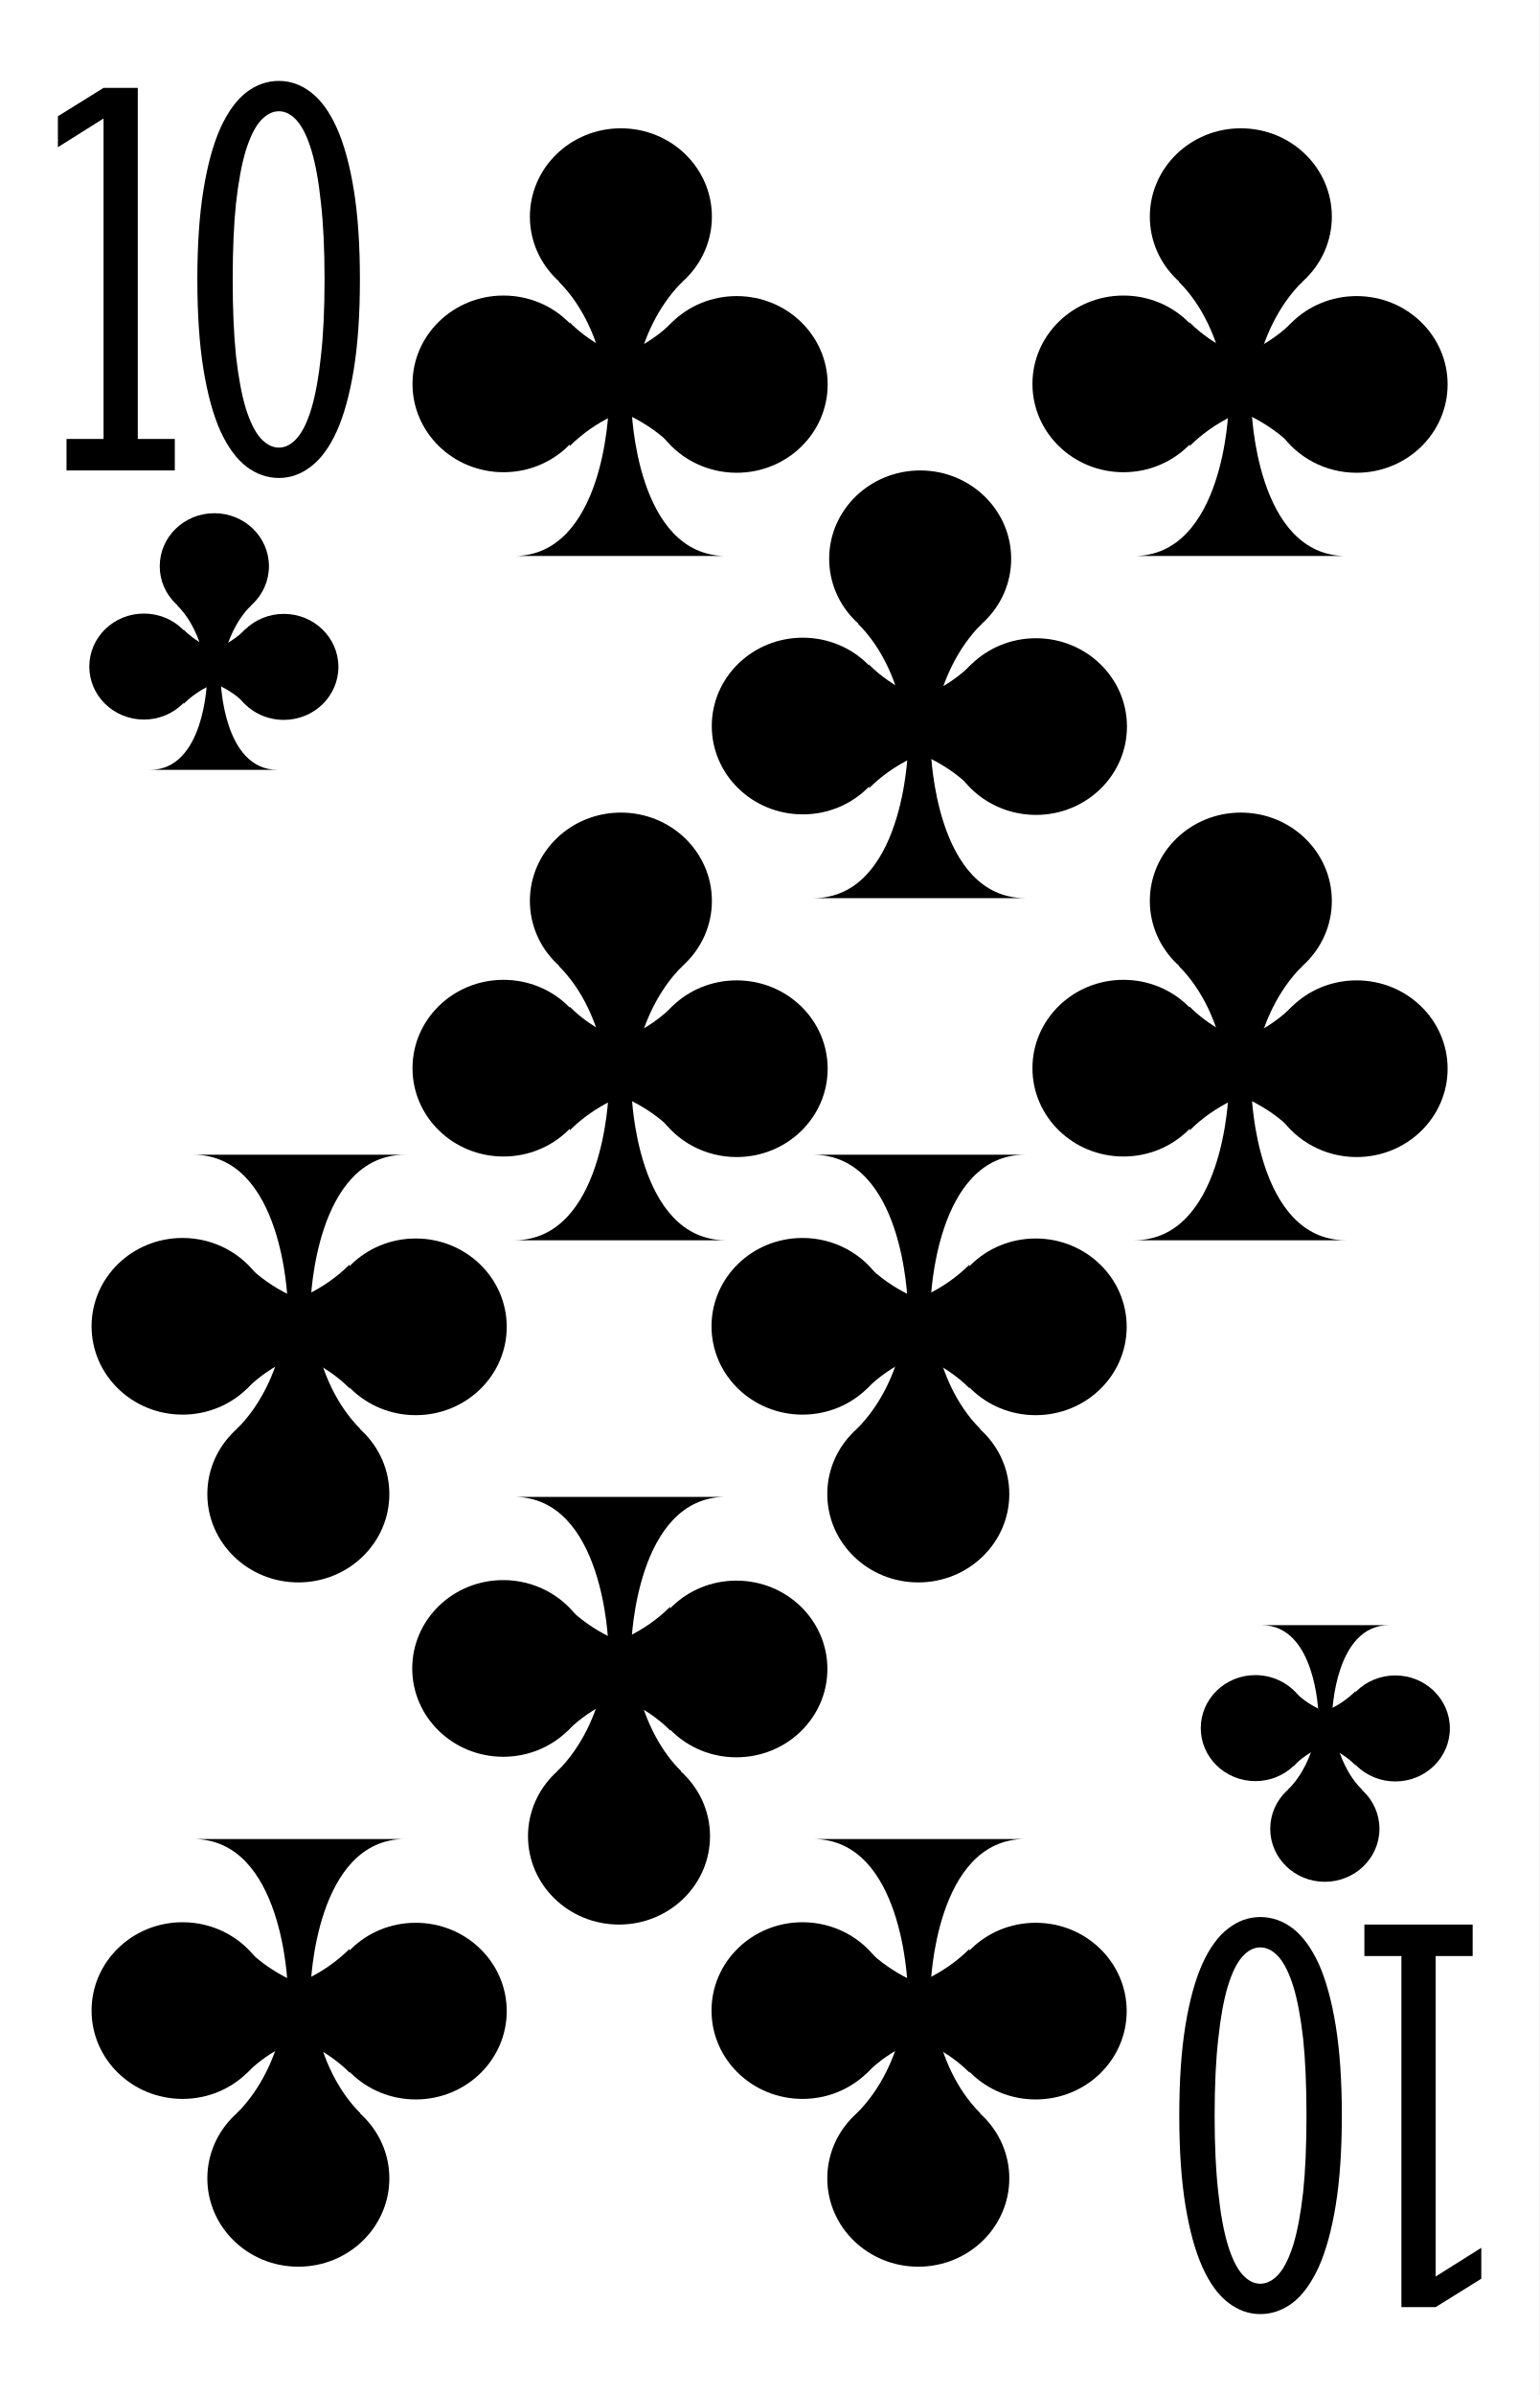
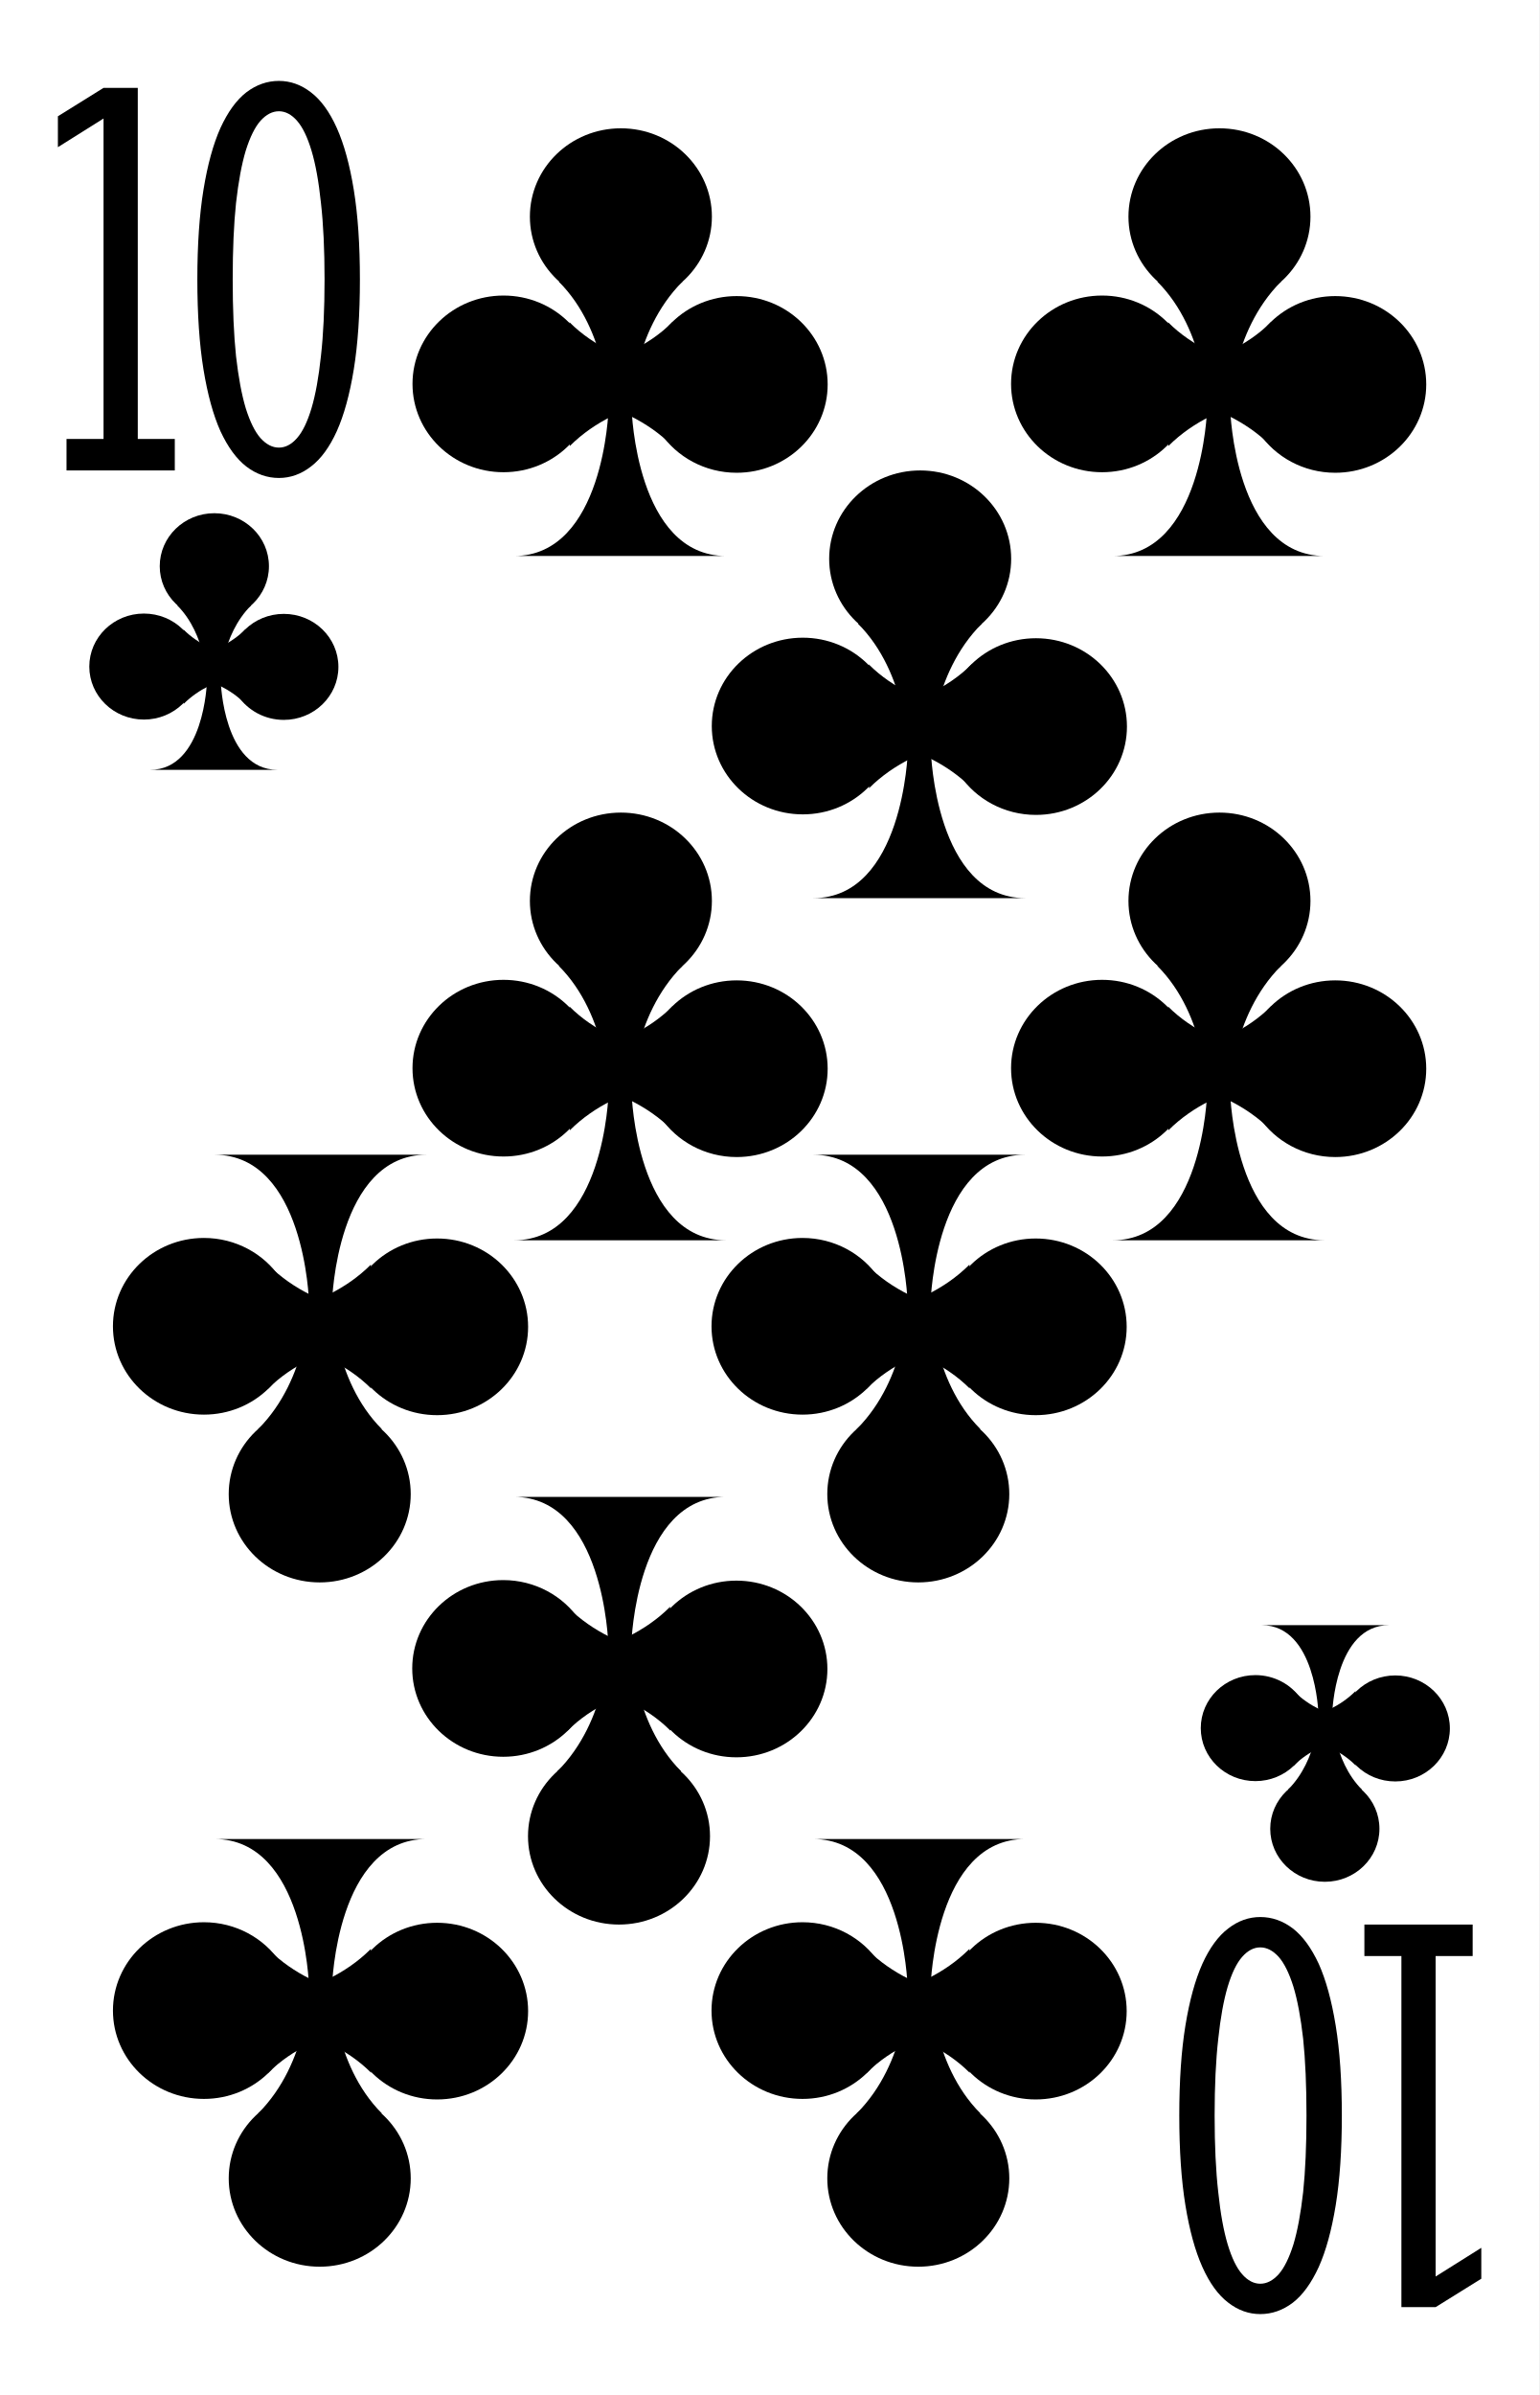
- <svg xmlns="http://www.w3.org/2000/svg" version="1.1" width="57.15mm" height="88.9mm" viewBox="0 0 57.15 88.9" id="svg24051">
-   <g transform="matrix(1,0,0,1,324.7571,65.70596)">
-     <g transform="matrix(0.264485,0,0,0.264485,-604.1042,-3.195429)" id="g16676">
+ <svg xmlns="http://www.w3.org/2000/svg" version="1.1" width="57.15mm" height="88.9mm" viewBox="0 0 57.15 88.9" id="svg4919">
+   <g transform="matrix(1,0,0,1,-83.75953,91.10597)">
+     <g transform="matrix(0.264485,0,0,0.264485,-195.5876,-28.59544)" id="g3846">
      <rect y="-236.348" x="1056.193" height="336.125" width="216.08" id="rect16675" style="display:inline;opacity:1;fill:#ffffff;fill-opacity:1;stroke:none;stroke-width:0.133;stroke-linecap:butt;stroke-linejoin:miter;stroke-miterlimit:47.146;stroke-dasharray:none;stroke-dashoffset:0;stroke-opacity:1;paint-order:markers fill stroke" />
      <g id="text16683" style="font-style:normal;font-variant:normal;font-weight:normal;font-stretch:normal;font-size:80.03px;line-height:125%;font-family:'Stint Ultra Condensed';-inkscape-font-specification:'Stint Ultra Condensed, ';font-variant-ligatures:normal;font-variant-caps:normal;font-variant-numeric:normal;font-feature-settings:normal;text-align:center;letter-spacing:0px;word-spacing:0px;writing-mode:lr-tb;text-anchor:middle;display:inline;fill:#000000;fill-opacity:1;stroke:none;stroke-width:1" aria-label="10" transform="translate(-2088.776,79.83975)">
        <path id="path12752" style="font-style:normal;font-variant:normal;font-weight:normal;font-stretch:normal;font-size:80.03px;font-family:'Stint Ultra Condensed';-inkscape-font-specification:'Stint Ultra Condensed, ';text-align:center;text-anchor:middle;stroke-width:1" d="m 3154.308,-254.579 h 5.197 v -44.978 l -6.409,4.025 v -4.338 l 6.409,-3.986 h 4.806 v 49.276 h 5.197 v 4.416 h -15.201 z" />
        <path id="path12754" style="font-style:normal;font-variant:normal;font-weight:normal;font-stretch:normal;font-size:80.03px;font-family:'Stint Ultra Condensed';-inkscape-font-specification:'Stint Ultra Condensed, ';text-align:center;text-anchor:middle;stroke-width:1" d="m 3195.495,-276.97 q 0,7.346 -0.86,12.622 -0.86,5.275 -2.384,8.675 -1.524,3.361 -3.634,4.963 -2.071,1.602 -4.494,1.602 -2.462,0 -4.572,-1.602 -2.071,-1.602 -3.634,-4.963 -1.524,-3.4 -2.384,-8.675 -0.86,-5.275 -0.86,-12.622 0,-7.307 0.86,-12.583 0.86,-5.275 2.384,-8.675 1.563,-3.4 3.634,-5.002 2.11,-1.602 4.572,-1.602 2.423,0 4.494,1.602 2.11,1.602 3.634,5.002 1.524,3.4 2.384,8.675 0.86,5.275 0.86,12.583 z m -4.963,0 q 0,-6.291 -0.508,-10.746 -0.469,-4.494 -1.329,-7.346 -0.86,-2.853 -2.032,-4.181 -1.172,-1.329 -2.54,-1.329 -1.368,0 -2.579,1.329 -1.172,1.329 -2.071,4.181 -0.86,2.853 -1.368,7.346 -0.469,4.455 -0.469,10.746 0,6.291 0.469,10.785 0.508,4.455 1.368,7.307 0.899,2.853 2.071,4.181 1.211,1.329 2.579,1.329 1.368,0 2.54,-1.329 1.172,-1.329 2.032,-4.181 0.86,-2.892 1.329,-7.346 0.508,-4.455 0.508,-10.746 z" />
      </g>
      <g id="text16703" style="font-style:normal;font-variant:normal;font-weight:normal;font-stretch:normal;font-size:80.03px;line-height:125%;font-family:'Stint Ultra Condensed';-inkscape-font-specification:'Stint Ultra Condensed, ';font-variant-ligatures:normal;font-variant-caps:normal;font-variant-numeric:normal;font-feature-settings:normal;text-align:center;letter-spacing:0px;word-spacing:0px;writing-mode:lr-tb;text-anchor:middle;display:inline;fill:#000000;fill-opacity:1;stroke:none;stroke-width:1" transform="rotate(180,-1044.388,39.91988)" aria-label="10">
        <path id="path12747" style="font-style:normal;font-variant:normal;font-weight:normal;font-stretch:normal;font-size:80.03px;font-family:'Stint Ultra Condensed';-inkscape-font-specification:'Stint Ultra Condensed, ';text-align:center;text-anchor:middle;stroke-width:1" d="m -3351.71,41.672 h 5.197 V -3.306 l -6.409,4.025 V -3.619 l 6.409,-3.986 h 4.806 V 41.672 h 5.197 v 4.416 h -15.201 z" />
        <path id="path12749" style="font-style:normal;font-variant:normal;font-weight:normal;font-stretch:normal;font-size:80.03px;font-family:'Stint Ultra Condensed';-inkscape-font-specification:'Stint Ultra Condensed, ';text-align:center;text-anchor:middle;stroke-width:1" d="m -3310.523,19.281 q 0,7.346 -0.86,12.622 -0.86,5.275 -2.384,8.675 -1.524,3.361 -3.634,4.963 -2.071,1.602 -4.494,1.602 -2.462,0 -4.572,-1.602 -2.071,-1.602 -3.634,-4.963 -1.524,-3.4 -2.384,-8.675 -0.86,-5.275 -0.86,-12.622 0,-7.307 0.86,-12.583 0.86,-5.275 2.384,-8.675 1.563,-3.4 3.634,-5.002 2.11,-1.602 4.572,-1.602 2.423,0 4.494,1.602 2.11,1.602 3.634,5.002 1.524,3.4 2.384,8.675 0.86,5.275 0.86,12.583 z m -4.963,0 q 0,-6.291 -0.508,-10.746 -0.469,-4.494 -1.329,-7.346 -0.86,-2.853 -2.032,-4.181 -1.172,-1.329 -2.54,-1.329 -1.368,0 -2.579,1.329 -1.172,1.329 -2.071,4.181 -0.86,2.853 -1.368,7.346 -0.469,4.455 -0.469,10.746 0,6.291 0.469,10.785 0.508,4.455 1.368,7.307 0.899,2.853 2.071,4.181 1.211,1.329 2.579,1.329 1.368,0 2.54,-1.329 1.172,-1.329 2.032,-4.181 0.86,-2.892 1.329,-7.346 0.508,-4.455 0.508,-10.746 z" />
      </g>
      <g style="display:inline;stroke-width:0.635" transform="matrix(-3.779743,0,0,-3.779743,1143.244,-188.3302)" id="g16791">
        <path style="stroke-width:0.635" d="m 3.35,4.66 c 0,-1.81 -1.51,-3.28 -3.38,-3.28 -1.87,0 -3.38,1.47 -3.38,3.28 0,1.81 1.51,3.28 3.38,3.28 1.87,0 3.38,-1.47 3.38,-3.28 z" id="path16777" />
        <path style="stroke-width:0.635" d="m 7.71,-1.55 c 0,-1.81 -1.51,-3.28 -3.38,-3.28 -1.87,0 -3.38,1.47 -3.38,3.28 0,1.81 1.51,3.28 3.38,3.28 1.87,0 3.38,-1.47 3.38,-3.28 z" id="path16779" />
        <path style="stroke-width:0.635" d="m -0.95,-1.57 c 0,-0.66 -0.2,-1.28 -0.55,-1.8 -0.6,-0.89 -1.65,-1.48 -2.83,-1.48 -1.87,0 -3.38,1.47 -3.38,3.28 0,1.81 1.51,3.28 3.38,3.28 1.87,0 3.38,-1.47 3.38,-3.28 z" id="path16781" />
        <path style="stroke-width:0.635" d="m 3.94,-7.94 c -1.67,0 -2.55,1.36 -3.01,2.72 -0.46,1.36 -0.5,2.72 -0.5,2.72 h -0.86 c 0,0 -0.16,-5.43 -3.5,-5.44 z" id="path16783" />
        <path style="stroke-width:0.635" d="m -2.32,2.25 c 1.9,-1.9 1.9,-4.75 1.9,-4.75 l 0.85,-0.01 c 0,0 0,2.91 1.85,4.76" id="path16785" />
        <path style="stroke-width:0.635" d="m -1.94,-3.85 c 1.9,1.9 4.75,1.9 4.75,1.9 v 0.85 c 0,0 -2.91,0 -4.76,1.85" id="path16787" />
        <path style="stroke-width:0.635" d="m 1.87,-3.86 c -1.9,1.9 -4.75,1.9 -4.75,1.9 v 0.85 c 0,0 2.91,0 4.76,1.85" id="path16789" />
      </g>
-       <g id="g17085" transform="matrix(-3.779743,0,0,-3.779743,1230.276,-188.3302)" style="display:inline;stroke-width:0.635">
+       <g id="g17085" transform="matrix(-3.779743,0,0,-3.779743,1227.275,-188.3302)" style="display:inline;stroke-width:0.635">
        <path id="path17071" d="m 3.35,4.66 c 0,-1.81 -1.51,-3.28 -3.38,-3.28 -1.87,0 -3.38,1.47 -3.38,3.28 0,1.81 1.51,3.28 3.38,3.28 1.87,0 3.38,-1.47 3.38,-3.28 z" style="stroke-width:0.635" />
        <path id="path17073" d="m 7.71,-1.55 c 0,-1.81 -1.51,-3.28 -3.38,-3.28 -1.87,0 -3.38,1.47 -3.38,3.28 0,1.81 1.51,3.28 3.38,3.28 1.87,0 3.38,-1.47 3.38,-3.28 z" style="stroke-width:0.635" />
        <path id="path17075" d="m -0.95,-1.57 c 0,-0.66 -0.2,-1.28 -0.55,-1.8 -0.6,-0.89 -1.65,-1.48 -2.83,-1.48 -1.87,0 -3.38,1.47 -3.38,3.28 0,1.81 1.51,3.28 3.38,3.28 1.87,0 3.38,-1.47 3.38,-3.28 z" style="stroke-width:0.635" />
        <path id="path17077" d="m 3.94,-7.94 c -1.67,0 -2.55,1.36 -3.01,2.72 -0.46,1.36 -0.5,2.72 -0.5,2.72 h -0.86 c 0,0 -0.16,-5.43 -3.5,-5.44 z" style="stroke-width:0.635" />
        <path id="path17079" d="m -2.32,2.25 c 1.9,-1.9 1.9,-4.75 1.9,-4.75 l 0.85,-0.01 c 0,0 0,2.91 1.85,4.76" style="stroke-width:0.635" />
        <path id="path17081" d="m -1.94,-3.85 c 1.9,1.9 4.75,1.9 4.75,1.9 v 0.85 c 0,0 -2.91,0 -4.76,1.85" style="stroke-width:0.635" />
        <path id="path17083" d="m 1.87,-3.86 c -1.9,1.9 -4.75,1.9 -4.75,1.9 v 0.85 c 0,0 2.91,0 4.76,1.85" style="stroke-width:0.635" />
      </g>
      <g style="display:inline;stroke-width:0.635" transform="matrix(-3.779743,0,0,-3.779743,1185.259,-140.3123)" id="g17115">
        <path style="stroke-width:0.635" d="m 3.35,4.66 c 0,-1.81 -1.51,-3.28 -3.38,-3.28 -1.87,0 -3.38,1.47 -3.38,3.28 0,1.81 1.51,3.28 3.38,3.28 1.87,0 3.38,-1.47 3.38,-3.28 z" id="path17101" />
        <path style="stroke-width:0.635" d="m 7.71,-1.55 c 0,-1.81 -1.51,-3.28 -3.38,-3.28 -1.87,0 -3.38,1.47 -3.38,3.28 0,1.81 1.51,3.28 3.38,3.28 1.87,0 3.38,-1.47 3.38,-3.28 z" id="path17103" />
        <path style="stroke-width:0.635" d="m -0.95,-1.57 c 0,-0.66 -0.2,-1.28 -0.55,-1.8 -0.6,-0.89 -1.65,-1.48 -2.83,-1.48 -1.87,0 -3.38,1.47 -3.38,3.28 0,1.81 1.51,3.28 3.38,3.28 1.87,0 3.38,-1.47 3.38,-3.28 z" id="path17105" />
        <path style="stroke-width:0.635" d="m 3.94,-7.94 c -1.67,0 -2.55,1.36 -3.01,2.72 -0.46,1.36 -0.5,2.72 -0.5,2.72 h -0.86 c 0,0 -0.16,-5.43 -3.5,-5.44 z" id="path17107" />
        <path style="stroke-width:0.635" d="m -2.32,2.25 c 1.9,-1.9 1.9,-4.75 1.9,-4.75 l 0.85,-0.01 c 0,0 0,2.91 1.85,4.76" id="path17109" />
        <path style="stroke-width:0.635" d="m -1.94,-3.85 c 1.9,1.9 4.75,1.9 4.75,1.9 v 0.85 c 0,0 -2.91,0 -4.76,1.85" id="path17111" />
        <path style="stroke-width:0.635" d="m 1.87,-3.86 c -1.9,1.9 -4.75,1.9 -4.75,1.9 v 0.85 c 0,0 2.91,0 4.76,1.85" id="path17113" />
      </g>
      <g id="g17145" transform="matrix(-3.779743,0,0,-3.779743,1143.244,-92.29448)" style="display:inline;stroke-width:0.635">
        <path id="path17131" d="m 3.35,4.66 c 0,-1.81 -1.51,-3.28 -3.38,-3.28 -1.87,0 -3.38,1.47 -3.38,3.28 0,1.81 1.51,3.28 3.38,3.28 1.87,0 3.38,-1.47 3.38,-3.28 z" style="stroke-width:0.635" />
        <path id="path17133" d="m 7.71,-1.55 c 0,-1.81 -1.51,-3.28 -3.38,-3.28 -1.87,0 -3.38,1.47 -3.38,3.28 0,1.81 1.51,3.28 3.38,3.28 1.87,0 3.38,-1.47 3.38,-3.28 z" style="stroke-width:0.635" />
        <path id="path17135" d="m -0.95,-1.57 c 0,-0.66 -0.2,-1.28 -0.55,-1.8 -0.6,-0.89 -1.65,-1.48 -2.83,-1.48 -1.87,0 -3.38,1.47 -3.38,3.28 0,1.81 1.51,3.28 3.38,3.28 1.87,0 3.38,-1.47 3.38,-3.28 z" style="stroke-width:0.635" />
        <path id="path17137" d="m 3.94,-7.94 c -1.67,0 -2.55,1.36 -3.01,2.72 -0.46,1.36 -0.5,2.72 -0.5,2.72 h -0.86 c 0,0 -0.16,-5.43 -3.5,-5.44 z" style="stroke-width:0.635" />
        <path id="path17139" d="m -2.32,2.25 c 1.9,-1.9 1.9,-4.75 1.9,-4.75 l 0.85,-0.01 c 0,0 0,2.91 1.85,4.76" style="stroke-width:0.635" />
        <path id="path17141" d="m -1.94,-3.85 c 1.9,1.9 4.75,1.9 4.75,1.9 v 0.85 c 0,0 -2.91,0 -4.76,1.85" style="stroke-width:0.635" />
        <path id="path17143" d="m 1.87,-3.86 c -1.9,1.9 -4.75,1.9 -4.75,1.9 v 0.85 c 0,0 2.91,0 4.76,1.85" style="stroke-width:0.635" />
      </g>
-       <g style="display:inline;stroke-width:0.635" transform="matrix(-3.779743,0,0,-3.779743,1230.276,-92.29448)" id="g17175">
+       <g style="display:inline;stroke-width:0.635" transform="matrix(-3.779743,0,0,-3.779743,1227.275,-92.29449)" id="g17175">
        <path style="stroke-width:0.635" d="m 3.35,4.66 c 0,-1.81 -1.51,-3.28 -3.38,-3.28 -1.87,0 -3.38,1.47 -3.38,3.28 0,1.81 1.51,3.28 3.38,3.28 1.87,0 3.38,-1.47 3.38,-3.28 z" id="path17161" />
        <path style="stroke-width:0.635" d="m 7.71,-1.55 c 0,-1.81 -1.51,-3.28 -3.38,-3.28 -1.87,0 -3.38,1.47 -3.38,3.28 0,1.81 1.51,3.28 3.38,3.28 1.87,0 3.38,-1.47 3.38,-3.28 z" id="path17163" />
        <path style="stroke-width:0.635" d="m -0.95,-1.57 c 0,-0.66 -0.2,-1.28 -0.55,-1.8 -0.6,-0.89 -1.65,-1.48 -2.83,-1.48 -1.87,0 -3.38,1.47 -3.38,3.28 0,1.81 1.51,3.28 3.38,3.28 1.87,0 3.38,-1.47 3.38,-3.28 z" id="path17165" />
        <path style="stroke-width:0.635" d="m 3.94,-7.94 c -1.67,0 -2.55,1.36 -3.01,2.72 -0.46,1.36 -0.5,2.72 -0.5,2.72 h -0.86 c 0,0 -0.16,-5.43 -3.5,-5.44 z" id="path17167" />
        <path style="stroke-width:0.635" d="m -2.32,2.25 c 1.9,-1.9 1.9,-4.75 1.9,-4.75 l 0.85,-0.01 c 0,0 0,2.91 1.85,4.76" id="path17169" />
        <path style="stroke-width:0.635" d="m -1.94,-3.85 c 1.9,1.9 4.75,1.9 4.75,1.9 v 0.85 c 0,0 -2.91,0 -4.76,1.85" id="path17171" />
        <path style="stroke-width:0.635" d="m 1.87,-3.86 c -1.9,1.9 -4.75,1.9 -4.75,1.9 v 0.85 c 0,0 2.91,0 4.76,1.85" id="path17173" />
      </g>
-       <g style="display:inline;stroke-width:0.635" transform="matrix(3.779743,0,0,3.779743,1098.189,51.75908)" id="g17235">
+       <g style="display:inline;stroke-width:0.635" transform="matrix(3.779743,0,0,3.779743,1101.191,51.75908)" id="g17235">
        <path style="stroke-width:0.635" d="m 3.35,4.66 c 0,-1.81 -1.51,-3.28 -3.38,-3.28 -1.87,0 -3.38,1.47 -3.38,3.28 0,1.81 1.51,3.28 3.38,3.28 1.87,0 3.38,-1.47 3.38,-3.28 z" id="path17221" />
        <path style="stroke-width:0.635" d="m 7.71,-1.55 c 0,-1.81 -1.51,-3.28 -3.38,-3.28 -1.87,0 -3.38,1.47 -3.38,3.28 0,1.81 1.51,3.28 3.38,3.28 1.87,0 3.38,-1.47 3.38,-3.28 z" id="path17223" />
        <path style="stroke-width:0.635" d="m -0.95,-1.57 c 0,-0.66 -0.2,-1.28 -0.55,-1.8 -0.6,-0.89 -1.65,-1.48 -2.83,-1.48 -1.87,0 -3.38,1.47 -3.38,3.28 0,1.81 1.51,3.28 3.38,3.28 1.87,0 3.38,-1.47 3.38,-3.28 z" id="path17225" />
        <path style="stroke-width:0.635" d="m 3.94,-7.94 c -1.67,0 -2.55,1.36 -3.01,2.72 -0.46,1.36 -0.5,2.72 -0.5,2.72 h -0.86 c 0,0 -0.16,-5.43 -3.5,-5.44 z" id="path17227" />
        <path style="stroke-width:0.635" d="m -2.32,2.25 c 1.9,-1.9 1.9,-4.75 1.9,-4.75 l 0.85,-0.01 c 0,0 0,2.91 1.85,4.76" id="path17229" />
        <path style="stroke-width:0.635" d="m -1.94,-3.85 c 1.9,1.9 4.75,1.9 4.75,1.9 v 0.85 c 0,0 -2.91,0 -4.76,1.85" id="path17231" />
        <path style="stroke-width:0.635" d="m 1.87,-3.86 c -1.9,1.9 -4.75,1.9 -4.75,1.9 v 0.85 c 0,0 2.91,0 4.76,1.85" id="path17233" />
      </g>
      <g id="g17265" transform="matrix(3.779743,0,0,3.779743,1185.222,51.75908)" style="display:inline;stroke-width:0.635">
        <path id="path17251" d="m 3.35,4.66 c 0,-1.81 -1.51,-3.28 -3.38,-3.28 -1.87,0 -3.38,1.47 -3.38,3.28 0,1.81 1.51,3.28 3.38,3.28 1.87,0 3.38,-1.47 3.38,-3.28 z" style="stroke-width:0.635" />
        <path id="path17253" d="m 7.71,-1.55 c 0,-1.81 -1.51,-3.28 -3.38,-3.28 -1.87,0 -3.38,1.47 -3.38,3.28 0,1.81 1.51,3.28 3.38,3.28 1.87,0 3.38,-1.47 3.38,-3.28 z" style="stroke-width:0.635" />
        <path id="path17255" d="m -0.95,-1.57 c 0,-0.66 -0.2,-1.28 -0.55,-1.8 -0.6,-0.89 -1.65,-1.48 -2.83,-1.48 -1.87,0 -3.38,1.47 -3.38,3.28 0,1.81 1.51,3.28 3.38,3.28 1.87,0 3.38,-1.47 3.38,-3.28 z" style="stroke-width:0.635" />
        <path id="path17257" d="m 3.94,-7.94 c -1.67,0 -2.55,1.36 -3.01,2.72 -0.46,1.36 -0.5,2.72 -0.5,2.72 h -0.86 c 0,0 -0.16,-5.43 -3.5,-5.44 z" style="stroke-width:0.635" />
        <path id="path17259" d="m -2.32,2.25 c 1.9,-1.9 1.9,-4.75 1.9,-4.75 l 0.85,-0.01 c 0,0 0,2.91 1.85,4.76" style="stroke-width:0.635" />
        <path id="path17261" d="m -1.94,-3.85 c 1.9,1.9 4.75,1.9 4.75,1.9 v 0.85 c 0,0 -2.91,0 -4.76,1.85" style="stroke-width:0.635" />
        <path id="path17263" d="m 1.87,-3.86 c -1.9,1.9 -4.75,1.9 -4.75,1.9 v 0.85 c 0,0 2.91,0 4.76,1.85" style="stroke-width:0.635" />
      </g>
      <g style="display:inline;stroke-width:0.635" transform="matrix(3.779743,0,0,3.779743,1143.206,3.741224)" id="g17295">
        <path style="stroke-width:0.635" d="m 3.35,4.66 c 0,-1.81 -1.51,-3.28 -3.38,-3.28 -1.87,0 -3.38,1.47 -3.38,3.28 0,1.81 1.51,3.28 3.38,3.28 1.87,0 3.38,-1.47 3.38,-3.28 z" id="path17281" />
        <path style="stroke-width:0.635" d="m 7.71,-1.55 c 0,-1.81 -1.51,-3.28 -3.38,-3.28 -1.87,0 -3.38,1.47 -3.38,3.28 0,1.81 1.51,3.28 3.38,3.28 1.87,0 3.38,-1.47 3.38,-3.28 z" id="path17283" />
        <path style="stroke-width:0.635" d="m -0.95,-1.57 c 0,-0.66 -0.2,-1.28 -0.55,-1.8 -0.6,-0.89 -1.65,-1.48 -2.83,-1.48 -1.87,0 -3.38,1.47 -3.38,3.28 0,1.81 1.51,3.28 3.38,3.28 1.87,0 3.38,-1.47 3.38,-3.28 z" id="path17285" />
        <path style="stroke-width:0.635" d="m 3.94,-7.94 c -1.67,0 -2.55,1.36 -3.01,2.72 -0.46,1.36 -0.5,2.72 -0.5,2.72 h -0.86 c 0,0 -0.16,-5.43 -3.5,-5.44 z" id="path17287" />
        <path style="stroke-width:0.635" d="m -2.32,2.25 c 1.9,-1.9 1.9,-4.75 1.9,-4.75 l 0.85,-0.01 c 0,0 0,2.91 1.85,4.76" id="path17289" />
        <path style="stroke-width:0.635" d="m -1.94,-3.85 c 1.9,1.9 4.75,1.9 4.75,1.9 v 0.85 c 0,0 -2.91,0 -4.76,1.85" id="path17291" />
        <path style="stroke-width:0.635" d="m 1.87,-3.86 c -1.9,1.9 -4.75,1.9 -4.75,1.9 v 0.85 c 0,0 2.91,0 4.76,1.85" id="path17293" />
      </g>
-       <g id="g17325" transform="matrix(3.779743,0,0,3.779743,1098.189,-44.27663)" style="display:inline;stroke-width:0.635">
+       <g id="g17325" transform="matrix(3.779743,0,0,3.779743,1101.19,-44.27664)" style="display:inline;stroke-width:0.635">
        <path id="path17311" d="m 3.35,4.66 c 0,-1.81 -1.51,-3.28 -3.38,-3.28 -1.87,0 -3.38,1.47 -3.38,3.28 0,1.81 1.51,3.28 3.38,3.28 1.87,0 3.38,-1.47 3.38,-3.28 z" style="stroke-width:0.635" />
        <path id="path17313" d="m 7.71,-1.55 c 0,-1.81 -1.51,-3.28 -3.38,-3.28 -1.87,0 -3.38,1.47 -3.38,3.28 0,1.81 1.51,3.28 3.38,3.28 1.87,0 3.38,-1.47 3.38,-3.28 z" style="stroke-width:0.635" />
        <path id="path17315" d="m -0.95,-1.57 c 0,-0.66 -0.2,-1.28 -0.55,-1.8 -0.6,-0.89 -1.65,-1.48 -2.83,-1.48 -1.87,0 -3.38,1.47 -3.38,3.28 0,1.81 1.51,3.28 3.38,3.28 1.87,0 3.38,-1.47 3.38,-3.28 z" style="stroke-width:0.635" />
        <path id="path17317" d="m 3.94,-7.94 c -1.67,0 -2.55,1.36 -3.01,2.72 -0.46,1.36 -0.5,2.72 -0.5,2.72 h -0.86 c 0,0 -0.16,-5.43 -3.5,-5.44 z" style="stroke-width:0.635" />
        <path id="path17319" d="m -2.32,2.25 c 1.9,-1.9 1.9,-4.75 1.9,-4.75 l 0.85,-0.01 c 0,0 0,2.91 1.85,4.76" style="stroke-width:0.635" />
        <path id="path17321" d="m -1.94,-3.85 c 1.9,1.9 4.75,1.9 4.75,1.9 v 0.85 c 0,0 -2.91,0 -4.76,1.85" style="stroke-width:0.635" />
        <path id="path17323" d="m 1.87,-3.86 c -1.9,1.9 -4.75,1.9 -4.75,1.9 v 0.85 c 0,0 2.91,0 4.76,1.85" style="stroke-width:0.635" />
      </g>
      <g style="display:inline;stroke-width:0.635" transform="matrix(3.779743,0,0,3.779743,1185.222,-44.27663)" id="g17355">
        <path style="stroke-width:0.635" d="m 3.35,4.66 c 0,-1.81 -1.51,-3.28 -3.38,-3.28 -1.87,0 -3.38,1.47 -3.38,3.28 0,1.81 1.51,3.28 3.38,3.28 1.87,0 3.38,-1.47 3.38,-3.28 z" id="path17341" />
        <path style="stroke-width:0.635" d="m 7.71,-1.55 c 0,-1.81 -1.51,-3.28 -3.38,-3.28 -1.87,0 -3.38,1.47 -3.38,3.28 0,1.81 1.51,3.28 3.38,3.28 1.87,0 3.38,-1.47 3.38,-3.28 z" id="path17343" />
        <path style="stroke-width:0.635" d="m -0.95,-1.57 c 0,-0.66 -0.2,-1.28 -0.55,-1.8 -0.6,-0.89 -1.65,-1.48 -2.83,-1.48 -1.87,0 -3.38,1.47 -3.38,3.28 0,1.81 1.51,3.28 3.38,3.28 1.87,0 3.38,-1.47 3.38,-3.28 z" id="path17345" />
        <path style="stroke-width:0.635" d="m 3.94,-7.94 c -1.67,0 -2.55,1.36 -3.01,2.72 -0.46,1.36 -0.5,2.72 -0.5,2.72 h -0.86 c 0,0 -0.16,-5.43 -3.5,-5.44 z" id="path17347" />
        <path style="stroke-width:0.635" d="m -2.32,2.25 c 1.9,-1.9 1.9,-4.75 1.9,-4.75 l 0.85,-0.01 c 0,0 0,2.91 1.85,4.76" id="path17349" />
        <path style="stroke-width:0.635" d="m -1.94,-3.85 c 1.9,1.9 4.75,1.9 4.75,1.9 v 0.85 c 0,0 -2.91,0 -4.76,1.85" id="path17351" />
        <path style="stroke-width:0.635" d="m 1.87,-3.86 c -1.9,1.9 -4.75,1.9 -4.75,1.9 v 0.85 c 0,0 2.91,0 4.76,1.85" id="path17353" />
      </g>
      <g id="g16887" transform="matrix(-2.267845,0,0,-2.267845,1086.215,-146.3147)" style="display:inline;stroke-width:1.058">
        <path id="path16873" d="m 3.35,4.66 c 0,-1.81 -1.51,-3.28 -3.38,-3.28 -1.87,0 -3.38,1.47 -3.38,3.28 0,1.81 1.51,3.28 3.38,3.28 1.87,0 3.38,-1.47 3.38,-3.28 z" style="stroke-width:1.058" />
        <path id="path16875" d="m 7.71,-1.55 c 0,-1.81 -1.51,-3.28 -3.38,-3.28 -1.87,0 -3.38,1.47 -3.38,3.28 0,1.81 1.51,3.28 3.38,3.28 1.87,0 3.38,-1.47 3.38,-3.28 z" style="stroke-width:1.058" />
        <path id="path16877" d="m -0.95,-1.57 c 0,-0.66 -0.2,-1.28 -0.55,-1.8 -0.6,-0.89 -1.65,-1.48 -2.83,-1.48 -1.87,0 -3.38,1.47 -3.38,3.28 0,1.81 1.51,3.28 3.38,3.28 1.87,0 3.38,-1.47 3.38,-3.28 z" style="stroke-width:1.058" />
        <path id="path16879" d="m 3.94,-7.94 c -1.67,0 -2.55,1.36 -3.01,2.72 -0.46,1.36 -0.5,2.72 -0.5,2.72 h -0.86 c 0,0 -0.16,-5.43 -3.5,-5.44 z" style="stroke-width:1.058" />
        <path id="path16881" d="m -2.32,2.25 c 1.9,-1.9 1.9,-4.75 1.9,-4.75 l 0.85,-0.01 c 0,0 0,2.91 1.85,4.76" style="stroke-width:1.058" />
        <path id="path16883" d="m -1.94,-3.85 c 1.9,1.9 4.75,1.9 4.75,1.9 v 0.85 c 0,0 -2.91,0 -4.76,1.85" style="stroke-width:1.058" />
        <path id="path16885" d="m 1.87,-3.86 c -1.9,1.9 -4.75,1.9 -4.75,1.9 v 0.85 c 0,0 2.91,0 4.76,1.85" style="stroke-width:1.058" />
      </g>
      <g style="display:inline;stroke-width:1.058" transform="matrix(2.267845,0,0,2.267845,1242.25,9.743376)" id="g16967">
        <path style="stroke-width:1.058" d="m 3.35,4.66 c 0,-1.81 -1.51,-3.28 -3.38,-3.28 -1.87,0 -3.38,1.47 -3.38,3.28 0,1.81 1.51,3.28 3.38,3.28 1.87,0 3.38,-1.47 3.38,-3.28 z" id="path16953" />
        <path style="stroke-width:1.058" d="m 7.71,-1.55 c 0,-1.81 -1.51,-3.28 -3.38,-3.28 -1.87,0 -3.38,1.47 -3.38,3.28 0,1.81 1.51,3.28 3.38,3.28 1.87,0 3.38,-1.47 3.38,-3.28 z" id="path16955" />
        <path style="stroke-width:1.058" d="m -0.95,-1.57 c 0,-0.66 -0.2,-1.28 -0.55,-1.8 -0.6,-0.89 -1.65,-1.48 -2.83,-1.48 -1.87,0 -3.38,1.47 -3.38,3.28 0,1.81 1.51,3.28 3.38,3.28 1.87,0 3.38,-1.47 3.38,-3.28 z" id="path16957" />
        <path style="stroke-width:1.058" d="m 3.94,-7.94 c -1.67,0 -2.55,1.36 -3.01,2.72 -0.46,1.36 -0.5,2.72 -0.5,2.72 h -0.86 c 0,0 -0.16,-5.43 -3.5,-5.44 z" id="path16959" />
        <path style="stroke-width:1.058" d="m -2.32,2.25 c 1.9,-1.9 1.9,-4.75 1.9,-4.75 l 0.85,-0.01 c 0,0 0,2.91 1.85,4.76" id="path16961" />
        <path style="stroke-width:1.058" d="m -1.94,-3.85 c 1.9,1.9 4.75,1.9 4.75,1.9 v 0.85 c 0,0 -2.91,0 -4.76,1.85" id="path16963" />
        <path style="stroke-width:1.058" d="m 1.87,-3.86 c -1.9,1.9 -4.75,1.9 -4.75,1.9 v 0.85 c 0,0 2.91,0 4.76,1.85" id="path16965" />
      </g>
    </g>
  </g>
</svg>
